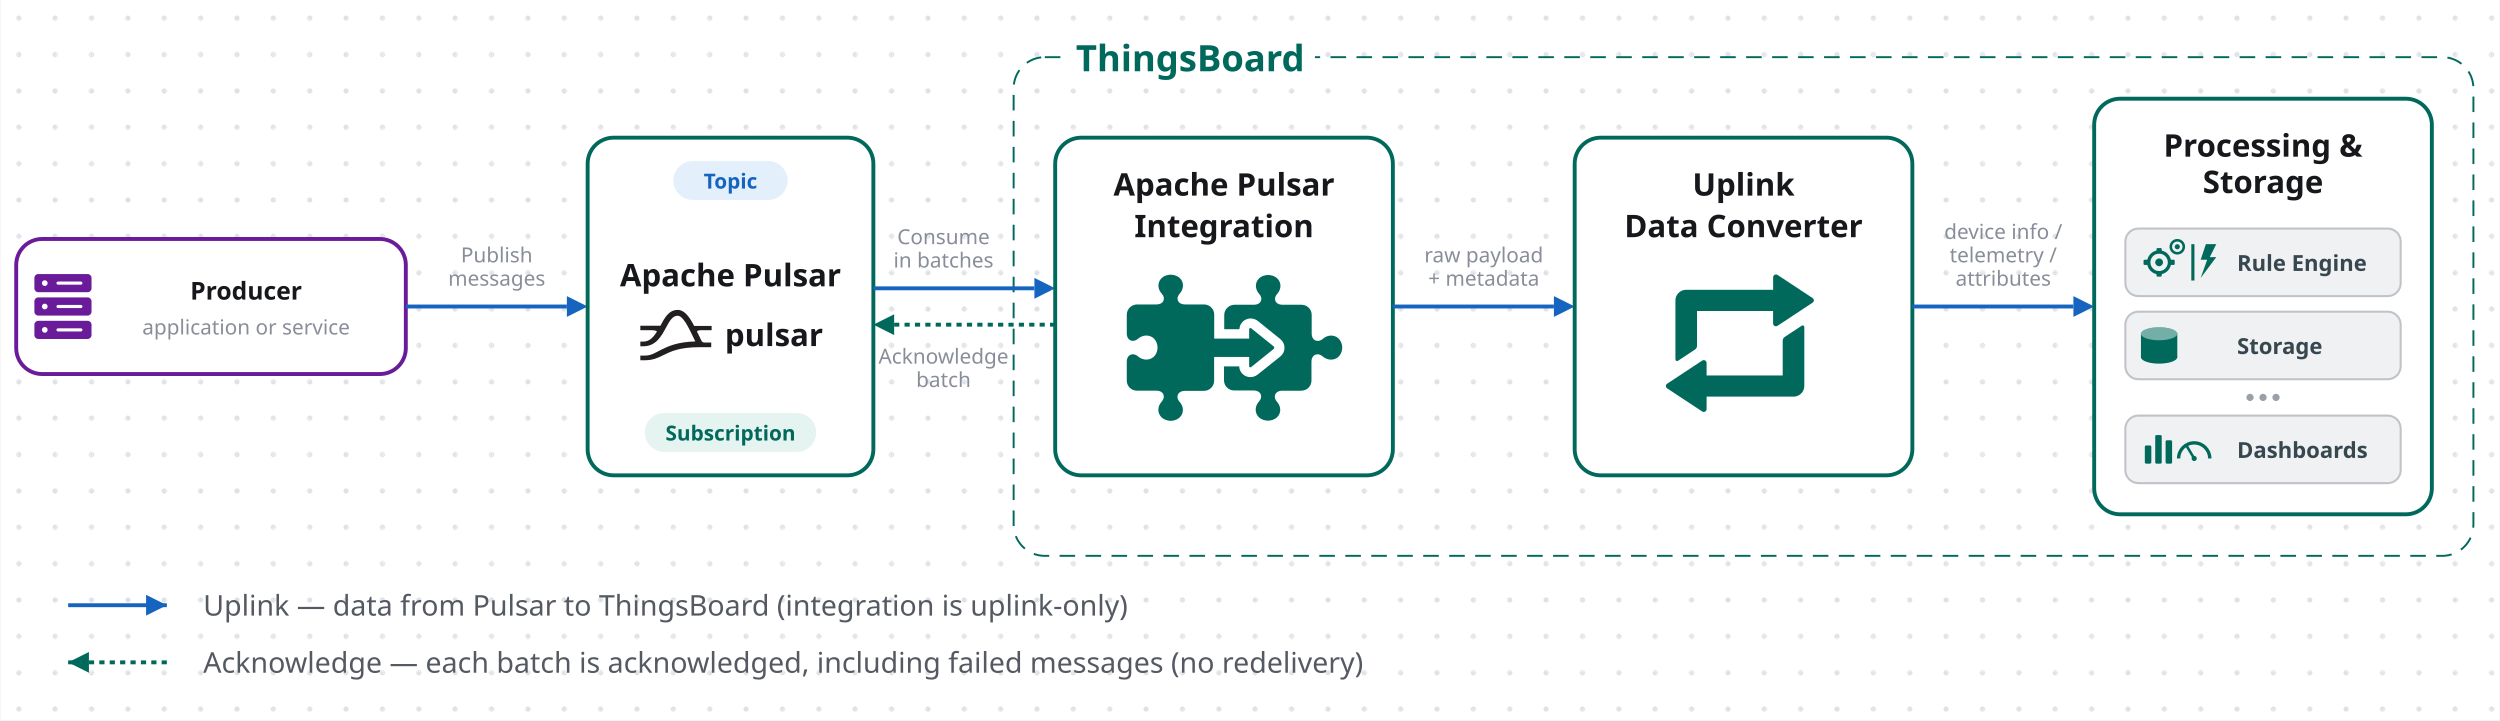
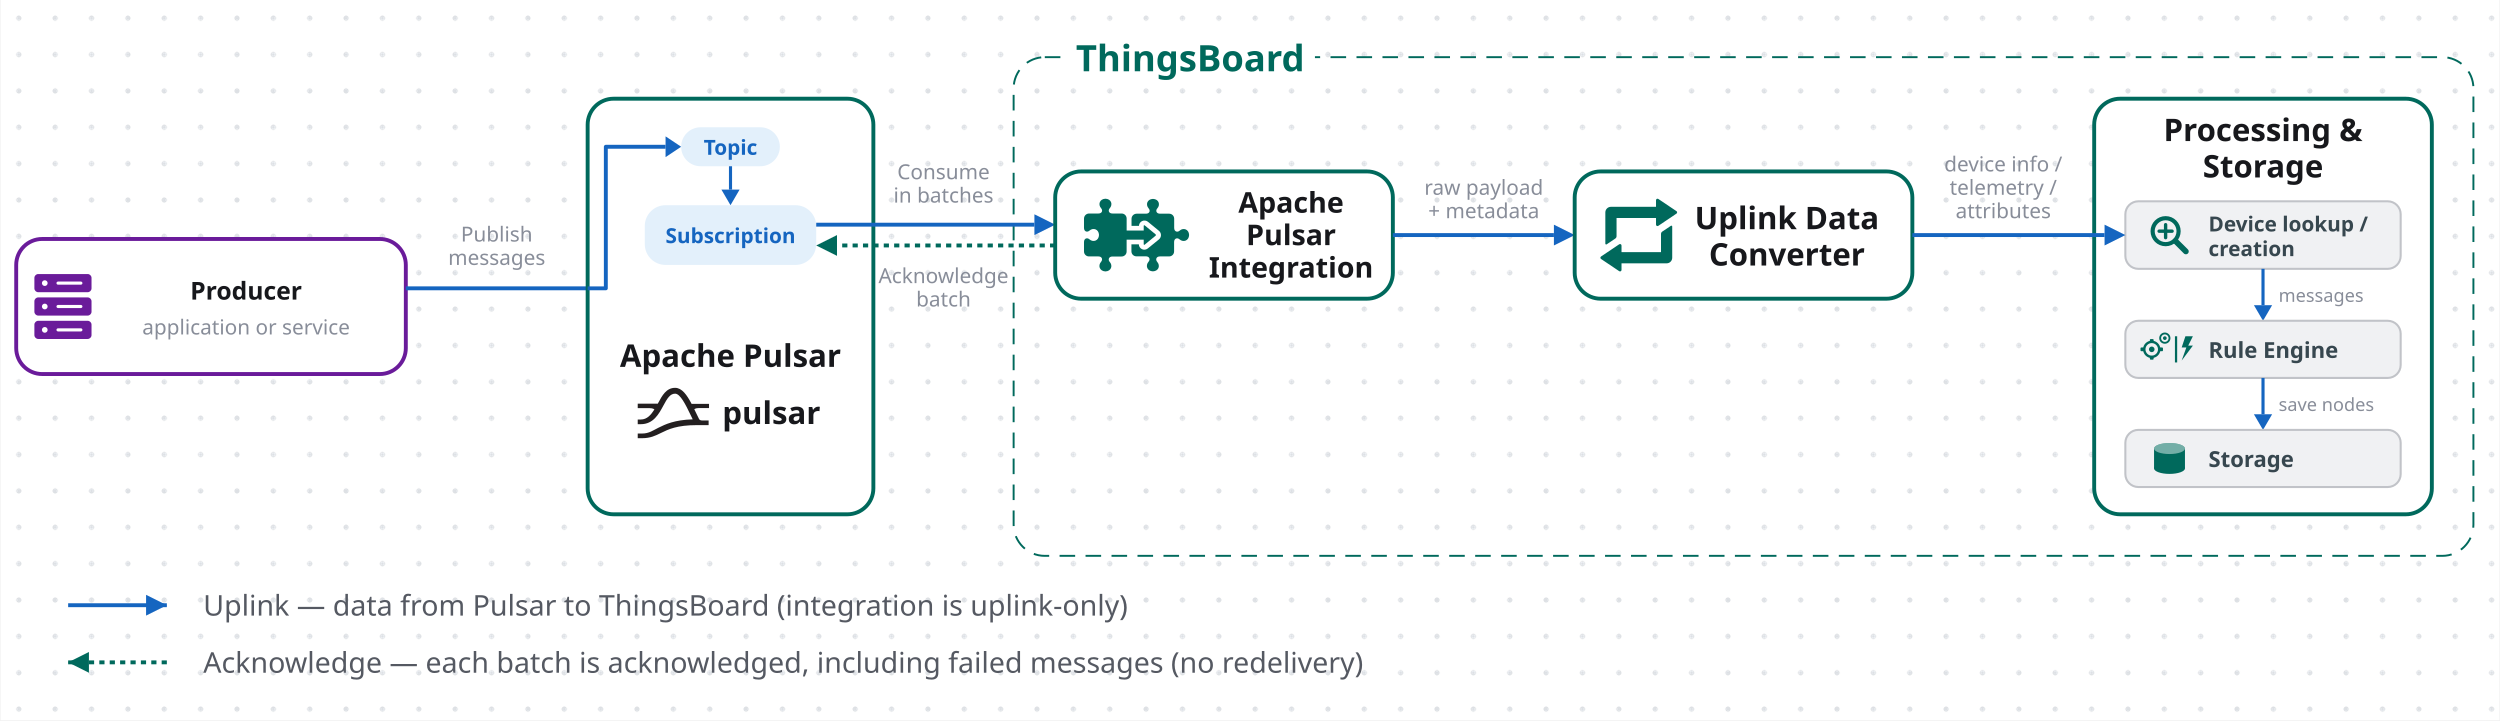
<svg xmlns="http://www.w3.org/2000/svg" width="1430" height="412" viewBox="0 0 962 277.3">
  <defs>
-     <pattern id="dots" x="0" y="0" width="14" height="14" patternUnits="userSpaceOnUse">
-       <circle cx="7" cy="7" r="1" fill="#dde0e4" />
-     </pattern>
    <clipPath id="clip0">
      <path fill="#fff" d="M0 0h962v277.3H0z" />
    </clipPath>
+     <pattern id="dots" width="14" height="14" x="0" y="0" patternUnits="userSpaceOnUse">
+       <circle cx="7" cy="7" r="1" fill="#dde0e4" />
+     </pattern>
  </defs>
  <g clip-path="url(#clip0)">
    <path fill="#fff" d="M0 0h962v277.3H0z" />
-     <rect width="962" height="277.3" fill="url(#dots)" />
-     <g transform="translate(0,33)">
-       <rect x="390" y="-11" width="562" height="192" rx="12" fill="none" stroke="#00695c" stroke-width="0.75" stroke-dasharray="6,4" />
-       <rect x="410" y="-18" width="96" height="14" fill="#fff" />
-       <text x="458" y="-11" text-anchor="middle" font-family="system-ui,sans-serif" font-size="14" fill="#00695c" font-weight="600" dominant-baseline="central" textLength="88" lengthAdjust="spacing">ThingsBoard</text>
-       <rect x="6" y="59" width="150" height="52" rx="10" fill="#fff" stroke="#6a1b9a" stroke-width="1.5" />
+     <path fill="url(#dots)" d="M0 0h962v277.3H0z" />
+     <g transform="translate(0 33)">
+       <rect width="562" height="192" x="390" y="-11" fill="none" stroke="#00695c" stroke-dasharray="6,4" stroke-width=".75" rx="12" />
+       <path fill="#fff" d="M410-18h96v14h-96z" />
+       <text x="458" y="-11" fill="#00695c" dominant-baseline="central" font-family="system-ui,sans-serif" font-size="14" font-weight="600" text-anchor="middle" textLength="88">ThingsBoard</text>
+       <rect width="150" height="52" x="6" y="59" fill="#fff" stroke="#6a1b9a" stroke-width="1.5" rx="10" />
      <g fill="#6a1b9a">
        <rect x="13" y="72.5" width="22" height="7" rx="1.5" />
        <circle cx="17" cy="76" r="1.1" fill="#fff" />
-         <rect x="21.5" y="75.4" width="10" height="1.2" rx="0.6" fill="#fff" />
+         <rect x="21.5" y="75.4" width="10" height="1.2" rx=".6" fill="#fff" />
        <rect x="13" y="81.5" width="22" height="7" rx="1.5" />
        <circle cx="17" cy="85" r="1.1" fill="#fff" />
-         <rect x="21.5" y="84.4" width="10" height="1.2" rx="0.6" fill="#fff" />
+         <rect x="21.5" y="84.4" width="10" height="1.2" rx=".6" fill="#fff" />
        <rect x="13" y="90.5" width="22" height="7" rx="1.5" />
        <circle cx="17" cy="94" r="1.1" fill="#fff" />
-         <rect x="21.5" y="93.4" width="10" height="1.2" rx="0.6" fill="#fff" />
+         <rect x="21.5" y="93.4" width="10" height="1.2" rx=".6" fill="#fff" />
      </g>
-       <text x="94.5" y="79" text-anchor="middle" font-family="system-ui,sans-serif" font-size="9.5" fill="#17181c" font-weight="600" dominant-baseline="middle">Producer</text>
-       <text x="94.5" y="93" text-anchor="middle" font-family="system-ui,sans-serif" font-size="8" fill="#888d99" dominant-baseline="middle">application or service</text>
-       <line x1="156" y1="85" x2="218" y2="85" stroke="#1565c0" stroke-width="1.5" />
-       <polygon points="218,81 226,85 218,89" fill="#1565c0" />
-       <text x="191" y="68" text-anchor="middle" font-family="system-ui,sans-serif" font-size="8" fill="#888d99">Publish</text>
-       <text x="191" y="77" text-anchor="middle" font-family="system-ui,sans-serif" font-size="8" fill="#888d99">messages</text>
-       <rect x="226" y="20" width="110" height="130" rx="10" fill="#fff" stroke="#00695c" stroke-width="1.5" />
-       <rect x="259" y="29" width="44" height="15" rx="7.5" fill="#e3f0fb" />
-       <text x="281" y="36.5" text-anchor="middle" font-family="system-ui,sans-serif" font-size="8" fill="#1565c0" font-weight="700" dominant-baseline="central">Topic</text>
-       <text x="281" y="73" text-anchor="middle" font-family="system-ui,sans-serif" font-size="12" fill="#17181c" font-weight="600" dominant-baseline="middle">Apache Pulsar</text>
-       <g transform="translate(246.28,86.31) scale(0.45)" fill="#231f20">
-         <path d="M61,13.73H46.09C42.06,6,37.8,0,32,0c-7.55,0-11.1,6.59-14.53,13l-.3.56H0v3.81H10c3.53,0,4.25,1.19,4.25,1.19-2.77,4.3-6.1,8.55-11.65,8.55H0v4H2.62c10.76,0,15.46-8.73,19.23-15.74C25.31,8.91,27.72,5,32,5c4.44,0,9.11,9.66,13.22,18.19.6,1.24,1.21,2.51,1.83,3.77-15.76.5-23.27,4.19-29.38,7.2-4.47,2.2-8,4.93-13.81,4.93H0v4H3.83c7,0,11.36-2.16,16-4.45,6.43-3.16,13.72-6.74,30.9-6.74h9.93v-4H55.05a3,3,0,0,1-2.47-1C51.6,25,50.64,23,49.7,21L48.4,18.34s.93-1,3.51-1H61Z" />
+       <text x="94.5" y="79" fill="#17181c" dominant-baseline="middle" font-family="system-ui,sans-serif" font-size="9.5" font-weight="600" text-anchor="middle">Producer</text>
+       <text x="94.5" y="93" fill="#888d99" dominant-baseline="middle" font-family="system-ui,sans-serif" font-size="8" text-anchor="middle">application or service</text>
+       <path stroke="#1565c0" stroke-width="1.5" d="M156 78h70" />
+       <text x="191" y="60" fill="#888d99" font-family="system-ui,sans-serif" font-size="8" text-anchor="middle">Publish</text>
+       <text x="191" y="69" fill="#888d99" font-family="system-ui,sans-serif" font-size="8" text-anchor="middle">messages</text>
+       <rect width="110" height="160" x="226" y="5" fill="#fff" stroke="#00695c" stroke-width="1.5" rx="10" />
+       <rect width="38" height="15" x="262" y="16" fill="#e3f0fb" rx="7.5" />
+       <text x="281" y="23.5" fill="#1565c0" dominant-baseline="central" font-family="system-ui,sans-serif" font-size="8" font-weight="700" text-anchor="middle">Topic</text>
+       <path stroke="#1565c0" stroke-width="1.2" d="M281 31v9" />
+       <path fill="#1565c0" d="m277.5 40 3.5 6 3.5-6z" />
+       <rect width="66" height="23" x="248" y="46" fill="#e3f0fb" rx="8" />
+       <text x="281" y="57.5" fill="#1565c0" dominant-baseline="central" font-family="system-ui,sans-serif" font-size="8" font-weight="700" text-anchor="middle">Subscription</text>
+       <text x="281" y="104" fill="#17181c" dominant-baseline="middle" font-family="system-ui,sans-serif" font-size="12" font-weight="600" text-anchor="middle">Apache Pulsar</text>
+       <g transform="translate(-1 30)">
+         <g transform="translate(246.28,86.31) scale(0.45)" fill="#231f20">
+           <path d="M61,13.73H46.09C42.06,6,37.8,0,32,0c-7.55,0-11.1,6.59-14.53,13l-.3.56H0v3.81H10c3.53,0,4.25,1.19,4.25,1.19-2.77,4.3-6.1,8.55-11.65,8.55H0v4H2.62c10.76,0,15.46-8.73,19.23-15.74C25.31,8.91,27.72,5,32,5c4.44,0,9.11,9.66,13.22,18.19.6,1.24,1.21,2.51,1.83,3.77-15.76.5-23.27,4.19-29.38,7.2-4.47,2.2-8,4.93-13.81,4.93H0v4H3.83c7,0,11.36-2.16,16-4.45,6.43-3.16,13.72-6.74,30.9-6.74h9.93v-4H55.05a3,3,0,0,1-2.47-1C51.6,25,50.64,23,49.7,21L48.4,18.34s.93-1,3.51-1H61Z" />
+         </g>
+         <text x="297.73" y="96" text-anchor="middle" font-family="system-ui,sans-serif" font-size="12" fill="#17181c" font-weight="600" dominant-baseline="middle">pulsar</text>
      </g>
-       <text x="297.73" y="96" text-anchor="middle" font-family="system-ui,sans-serif" font-size="12" fill="#17181c" font-weight="600" dominant-baseline="middle">pulsar</text>
-       <rect x="248" y="126" width="66" height="15" rx="7.5" fill="#e6f4f1" />
-       <text x="281" y="133.5" text-anchor="middle" font-family="system-ui,sans-serif" font-size="8" fill="#00695c" font-weight="700" dominant-baseline="central">Subscription</text>
-       <line x1="336" y1="78" x2="398" y2="78" stroke="#1565c0" stroke-width="1.5" />
-       <polygon points="398,74 406,78 398,82" fill="#1565c0" />
-       <text x="363" y="61" text-anchor="middle" font-family="system-ui,sans-serif" font-size="8" fill="#888d99">Consume</text>
-       <text x="363" y="70" text-anchor="middle" font-family="system-ui,sans-serif" font-size="8" fill="#888d99">in batches</text>
-       <line x1="406" y1="92" x2="344" y2="92" stroke="#00695c" stroke-width="1.5" stroke-dasharray="2,2" />
-       <polygon points="344,88 336,92 344,96" fill="#00695c" />
-       <text x="363" y="107" text-anchor="middle" font-family="system-ui,sans-serif" font-size="8" fill="#888d99" textLength="46" lengthAdjust="spacingAndGlyphs">Acknowledge</text>
-       <text x="363" y="116" text-anchor="middle" font-family="system-ui,sans-serif" font-size="8" fill="#888d99">batch</text>
-       <g transform="translate(0,15)">
-         <rect x="406" y="5" width="130" height="130" rx="10" fill="#fff" stroke="#00695c" stroke-width="1.5" />
-         <text x="471" y="18" text-anchor="middle" font-family="system-ui,sans-serif" font-size="12" fill="#17181c" font-weight="600" dominant-baseline="hanging">Apache Pulsar</text>
-         <text x="471" y="34" text-anchor="middle" font-family="system-ui,sans-serif" font-size="12" fill="#17181c" font-weight="600" dominant-baseline="hanging">Integration</text>
-         <g transform="matrix(-0.16987,0,0,-0.166552,516.5201,126.5578)" fill="#00695c">
-           <path d="m 465.3,145.05 h -43.5 c -17.7,0 -21.8,-14.7 -12.6,-25.3 15.2,-17.2 7.1,-43 -20.2,-44.5 -27.3,1 -35.4,27.3 -20.2,44 9.1,10.1 5.1,25.3 -12.6,25.3 h -42.5 c -12.6,0 -23.3,10.1 -23.3,23.3 v 55.1 h -1 -78.4 v -21.8 c 0,-2 -2.5,-3 -4.6,-1.5 l -51.1,42 c -1.5,1.5 -1.5,4 0,5.6 l 51.1,42 c 2,1.5 4.6,0 4.6,-2 v -21.8 h 78.2 1 v 55.6 c 0,12.6 10.1,23.3 23.3,23.3 H 356 c 17.7,0 21.8,14.7 12.6,24.8 -15.2,17.2 -7.1,43 20.2,44 27.3,-1 35.4,-27.3 20.2,-44 -9.1,-10.1 -5.1,-24.8 12.6,-24.8 h 43 c 13.2,0 23.8,-10.6 23.8,-23.8 v -43.6 c -0.5,-17.2 -15.2,-21.2 -25.3,-12.1 -17.2,15.2 -43.5,7.1 -44.5,-20.2 1,-27.3 27.3,-35.4 44.5,-20.2 10.1,9.1 24.8,5.1 25.3,-12.1 v -44 c 0.1,-12.7 -10,-23.3 -23.1,-23.3 z" />
-           <path d="m 244.7,145.45 h -43.5 c -17.7,0 -21.8,-15.2 -12.6,-25.3 15.2,-17.2 7.1,-43.5 -20.2,-44.5 -27.3,1 -35.4,26.8 -20.2,44 9.1,10.1 5.1,25.3 -12.6,25.3 H 93.1 c -13.2,0 -23.3,10.6 -23.3,23.3 v 43.5 c 0,17.7 -15.2,21.8 -25.3,12.6 -17.2,-15.2 -43.5,-7.1 -44.5,20.2 1,27.3 27.3,35.4 44,20.2 10.1,-9.1 25.3,-5.1 25.3,12.6 v 43 c 0,13.2 10.6,23.3 23.3,23.3 h 42.5 c 17.7,0 21.8,14.7 12.6,24.8 -15.2,16.7 -7.1,43 20.2,44 27.3,-1 35.4,-26.8 20.2,-44 -9.1,-10.1 -5.1,-24.8 12.6,-24.8 h 43 c 13.2,0 23.8,-10.6 23.8,-23.8 v -32.7 h -34.4 c -0.5,13.7 -11.7,24.8 -25.3,24.8 -6.1,0 -11.6,-2 -16.2,-5.6 l -51.1,-42 c -6.1,-5.1 -9.6,-12.1 -9.6,-20.2 0,-8.1 3.5,-15.2 9.6,-20.2 l 51.6,-42 c 4.6,-3.5 10.1,-5.6 16.2,-5.6 13.7,0 24.8,11.1 25.3,24.8 H 268 v -32.4 c 0,-13.2 -10.6,-23.3 -23.3,-23.3 z" />
-         </g>
-         <line x1="536" y1="70" x2="598" y2="70" stroke="#1565c0" stroke-width="1.5" />
-         <polygon points="598,66 606,70 598,74" fill="#1565c0" />
-         <text x="571" y="53" text-anchor="middle" font-family="system-ui,sans-serif" font-size="8" fill="#888d99">raw payload</text>
-         <text x="571" y="62" text-anchor="middle" font-family="system-ui,sans-serif" font-size="8" fill="#888d99">+ metadata</text>
-         <rect x="606" y="5" width="130" height="130" rx="10" fill="#fff" stroke="#00695c" stroke-width="1.5" />
-         <text x="671" y="18" text-anchor="middle" font-family="system-ui,sans-serif" font-size="12" fill="#17181c" font-weight="600" dominant-baseline="hanging">Uplink</text>
-         <text x="671" y="34" text-anchor="middle" font-family="system-ui,sans-serif" font-size="12" fill="#17181c" font-weight="600" dominant-baseline="hanging">Data Converter</text>
-         <g transform="matrix(0.217828,0,0,0.213574,616.2844,52.1842)" fill="#00695c">
-           <path d="m 373.23,68.177 -61.8,-41.6 c -3.4,-2.3 -7.9,0.1 -7.9,4.2 v 22.5 h -153.6 c -10.6,0 -19.1,8.6 -19.1,19.1 v 106.5 c 0,2.3 2.6,3.7 4.5,2.4 l 30,-20.2 c 2.3,-1.5 3.7,-4.1 3.7,-6.9 v -62.7 h 134.4 v 22.5 c 0,4.1 4.5,6.5 7.9,4.2 l 61.8,-41.6 c 3.1,-2 3.1,-6.4 0.1,-8.4 z" />
-           <path d="m 354.13,117.98 -30,20.2 c -2.3,1.5 -3.7,4.1 -3.7,6.9 v 62.6 h -134.5 v -22.5 c 0,-4.1 -4.5,-6.5 -7.9,-4.2 l -61.8,41.6 c -3,2 -3,6.4 0,8.4 l 61.8,41.6 c 3.4,2.3 7.9,-0.1 7.9,-4.2 v -22.5 h 153.5 c 10.6,0.1 19.2,-8.5 19.2,-19.1 v -106.4 c 0,-2.3 -2.6,-3.7 -4.5,-2.4 z" />
-         </g>
-         <line x1="736" y1="70" x2="798" y2="70" stroke="#1565c0" stroke-width="1.5" />
-         <polygon points="798,66 806,70 798,74" fill="#1565c0" />
-         <text x="771" y="44" text-anchor="middle" font-family="system-ui,sans-serif" font-size="8" fill="#888d99">device info /</text>
-         <text x="771" y="53" text-anchor="middle" font-family="system-ui,sans-serif" font-size="8" fill="#888d99">telemetry /</text>
-         <text x="771" y="62" text-anchor="middle" font-family="system-ui,sans-serif" font-size="8" fill="#888d99">attributes</text>
+       <g>
+         <path stroke="#1565c0" stroke-width="1.5" fill="none" stroke-linejoin="round" d="M226 78H233V23.5H256" />
+         <path fill="#1565c0" d="m256 19.5 6 4-6 4z" />
      </g>
-       <rect x="806" y="5" width="130" height="160" rx="10" fill="#fff" stroke="#00695c" stroke-width="1.5" />
-       <text x="871" y="18" text-anchor="middle" font-family="system-ui,sans-serif" font-size="12" fill="#17181c" font-weight="600" dominant-baseline="hanging">Processing &amp;</text>
-       <text x="871" y="32" text-anchor="middle" font-family="system-ui,sans-serif" font-size="12" fill="#17181c" font-weight="600" dominant-baseline="hanging">Storage</text>
-       <g transform="translate(117,5)">
-         <g transform="translate(0 32)">
-           <rect x="701" y="50" width="106" height="26" rx="5" fill="#f0f1f3" stroke="#c1c3c8" stroke-width=".8" />
-           <g fill="#00695c" transform="translate(45,-6.5)">
-             <ellipse cx="669" cy="65" rx="7" ry="2.5" fill="#00695c" />
-             <rect x="662" y="65" width="14" height="9" fill="#00695c" />
-             <ellipse cx="669" cy="74" rx="7" ry="2.5" fill="#00695c" />
-             <ellipse cx="669" cy="65" rx="7" ry="2.5" fill="#e6f4f1" opacity=".5" />
-           </g>
-           <text x="744" y="63" text-anchor="start" font-family="system-ui,sans-serif" font-size="8.5" fill="#37474f" font-weight="600" dominant-baseline="central">Storage</text>
-         </g>
-         <g transform="translate(0 40)">
-           <rect x="701" y="82" width="106" height="26" rx="5" fill="#f0f1f3" stroke="#c1c3c8" stroke-width=".8" />
-           <g fill="#00695c" transform="translate(47.5,-5.5)">
-             <rect x="661" y="99" width="2.5" height="7" rx=".5" />
-             <rect x="665" y="95" width="2.5" height="11" rx=".5" />
-             <rect x="669" y="97" width="2.5" height="9" rx=".5" />
-             <path d="M674,104 a6,6 0 0,1 12,0" fill="none" stroke="#00695c" stroke-width="1.3" />
-             <line x1="680" y1="104" x2="677" y2="99" stroke="#00695c" stroke-width="1" stroke-linecap="round" />
-             <circle cx="680" cy="104" r="1" fill="#00695c" />
-           </g>
-           <text x="744" y="95" text-anchor="start" font-family="system-ui,sans-serif" font-size="8.5" fill="#37474f" font-weight="600" dominant-baseline="central">Dashboards</text>
-         </g>
-         <circle cx="749" cy="115" r="1.4" fill="#9aa0a6" />
-         <circle cx="754" cy="115" r="1.4" fill="#9aa0a6" />
-         <circle cx="759" cy="115" r="1.4" fill="#9aa0a6" />
-         <g transform="translate(0 -72)">
-           <rect x="701" y="122" width="106" height="26" rx="5" fill="#f0f1f3" stroke="#c1c3c8" stroke-width=".8" />
-           <g fill="#00695c" transform="translate(49,0)">
-             <circle cx="665" cy="135" r="4" fill="none" stroke="#00695c" stroke-width="1.3" />
-             <circle cx="665" cy="135" r="1.5" fill="#00695c" />
-             <rect x="664" y="129.5" width="2" height="2" rx=".4" />
-             <rect x="664" y="138.5" width="2" height="2" rx=".4" />
-             <rect x="659" y="134" width="2" height="2" rx=".4" />
-             <rect x="669" y="134" width="2" height="2" rx=".4" />
-             <circle cx="672" cy="129" r="2.5" fill="none" stroke="#00695c" stroke-width="1" />
-             <circle cx="672" cy="129" r="1" fill="#00695c" />
-             <line x1="678" y1="128" x2="678" y2="142" stroke="#00695c" stroke-width="1.2" />
-             <polygon points="683,128 681,134 683.5,134 681,141 687,133 684.5,133 687,128" fill="#00695c" />
-           </g>
-           <text x="744" y="135" text-anchor="start" font-family="system-ui,sans-serif" font-size="8.5" fill="#37474f" font-weight="600" dominant-baseline="central">Rule Engine</text>
+       <path stroke="#1565c0" stroke-width="1.5" d="M314 53.5h84" />
+       <path fill="#1565c0" d="m398 49.5 8 4-8 4z" />
+       <text x="363" y="36" fill="#888d99" font-family="system-ui,sans-serif" font-size="8" text-anchor="middle">Consume</text>
+       <text x="363" y="45" fill="#888d99" font-family="system-ui,sans-serif" font-size="8" text-anchor="middle">in batches</text>
+       <path stroke="#00695c" stroke-width="1.5" stroke-dasharray="2,2" d="M406 61.5h-84" />
+       <path fill="#00695c" d="m322 57.5-8 4 8 4z" />
+       <text x="363" y="76" fill="#888d99" font-family="system-ui,sans-serif" font-size="8" text-anchor="middle" textLength="46" lengthAdjust="spacingAndGlyphs">Acknowledge</text>
+       <text x="363" y="85" fill="#888d99" font-family="system-ui,sans-serif" font-size="8" text-anchor="middle">batch</text>
+       <rect width="130" height="49" x="406" y="33" fill="#fff" stroke="#00695c" stroke-width="1.5" rx="10" />
+       <g fill="#00695c">
+         <path d="M419 65.72h3.61c1.47 0 1.8 1.22 1.04 2.1-1.26 1.42-.58 3.56 1.68 3.68 2.26-.08 2.93-2.26 1.67-3.65-.75-.83-.42-2.1 1.05-2.1h3.52c1.04 0 1.93-.83 1.93-1.92v-4.57h6.58v1.8c0 .17.2.26.38.13l4.23-3.48a.34.34 0 0 0 0-.46l-4.23-3.48c-.17-.13-.38 0-.38.16v1.81h-6.57v-4.6c0-1.05-.83-1.94-1.93-1.94h-3.52c-1.46 0-1.8-1.21-1.04-2.05 1.26-1.43.59-3.56-1.68-3.65-2.26.09-2.93 2.26-1.67 3.65.75.84.42 2.05-1.04 2.05h-3.57c-1.1 0-1.97.88-1.97 1.98v3.6c.04 1.43 1.26 1.76 2.1 1.01 1.42-1.26 3.6-.59 3.68 1.67-.08 2.27-2.26 2.94-3.68 1.68-.84-.76-2.06-.42-2.1 1v3.65a1.9 1.9 0 0 0 1.92 1.93" />
+         <path d="M437.28 65.68h3.6c1.48 0 1.81 1.26 1.05 2.1-1.26 1.43-.59 3.6 1.68 3.69 2.26-.09 2.93-2.22 1.67-3.65-.75-.84-.42-2.1 1.04-2.1h3.53c1.09 0 1.93-.87 1.93-1.93v-3.6c0-1.47 1.26-1.8 2.1-1.04 1.42 1.26 3.6.58 3.68-1.68-.08-2.26-2.26-2.93-3.65-1.67-.83.75-2.1.42-2.1-1.05V51.2c0-1.1-.87-1.93-1.92-1.93h-3.52c-1.47 0-1.81-1.22-1.05-2.05 1.26-1.39.59-3.57-1.67-3.65-2.26.08-2.94 2.22-1.68 3.65.76.83.43 2.05-1.04 2.05h-3.56c-1.1 0-1.98.88-1.98 1.97v2.71h2.86a2.12 2.12 0 0 1 3.43-1.59l4.24 3.48a2.15 2.15 0 0 1 0 3.35l-4.28 3.48a2.12 2.12 0 0 1-3.44-1.6h-2.85v2.7c0 1.09.88 1.92 1.93 1.92" />
+       </g>
+       <text x="496.8" y="45" fill="#17181c" dominant-baseline="middle" font-family="system-ui,sans-serif" font-size="11" font-weight="600" text-anchor="middle">Apache</text>
+       <text x="496.8" y="57.5" fill="#17181c" dominant-baseline="middle" font-family="system-ui,sans-serif" font-size="11" font-weight="600" text-anchor="middle">Pulsar</text>
+       <text x="496.8" y="70" fill="#17181c" dominant-baseline="middle" font-family="system-ui,sans-serif" font-size="11" font-weight="600" text-anchor="middle">Integration</text>
+       <path stroke="#1565c0" stroke-width="1.5" d="M536 57.5h62" />
+       <path fill="#1565c0" d="m598 53.5 8 4-8 4z" />
+       <text x="571" y="42" fill="#888d99" font-family="system-ui,sans-serif" font-size="8" text-anchor="middle">raw payload</text>
+       <text x="571" y="51" fill="#888d99" font-family="system-ui,sans-serif" font-size="8" text-anchor="middle">+ metadata</text>
+       <rect width="130" height="49" x="606" y="33" fill="#fff" stroke="#00695c" stroke-width="1.5" rx="10" />
+       <g fill="#00695c">
+         <path d="m645.2 48.3-6.99-4.7a.57.57 0 0 0-.9.48v2.54h-17.35c-1.2 0-2.16.97-2.16 2.16V60.8c0 .26.3.42.51.27l3.4-2.28a1 1 0 0 0 .41-.78v-7.08h15.19v2.54c0 .46.5.73.89.47l6.98-4.7a.57.57 0 0 0 .01-.95m-2.15 5.64-3.4 2.28a1 1 0 0 0-.41.78v7.08h-15.2v-2.54c0-.47-.5-.74-.9-.48l-6.98 4.7a.57.57 0 0 0 0 .95l6.99 4.7c.38.26.89-.01.89-.47v-2.55h17.35c1.2.02 2.17-.96 2.17-2.15V54.2c0-.26-.3-.42-.51-.27" />
+       </g>
+       <text x="687.7" y="51" fill="#17181c" dominant-baseline="middle" font-family="system-ui,sans-serif" font-size="12" font-weight="600" text-anchor="middle">Uplink Data</text>
+       <text x="687.7" y="65" fill="#17181c" dominant-baseline="middle" font-family="system-ui,sans-serif" font-size="12" font-weight="600" text-anchor="middle">Converter</text>
+       <text x="771" y="33" fill="#888d99" font-family="system-ui,sans-serif" font-size="8" text-anchor="middle">device info /</text>
+       <text x="771" y="42" fill="#888d99" font-family="system-ui,sans-serif" font-size="8" text-anchor="middle">telemetry /</text>
+       <text x="771" y="51" fill="#888d99" font-family="system-ui,sans-serif" font-size="8" text-anchor="middle">attributes</text>
+       <rect width="130" height="160" x="806" y="5" fill="#fff" stroke="#00695c" stroke-width="1.5" rx="10" />
+       <text x="871" y="12" fill="#17181c" dominant-baseline="hanging" font-family="system-ui,sans-serif" font-size="12" font-weight="600" text-anchor="middle">Processing &amp;</text>
+       <text x="871" y="26" fill="#17181c" dominant-baseline="hanging" font-family="system-ui,sans-serif" font-size="12" font-weight="600" text-anchor="middle">Storage</text>
+       <rect width="106" height="26" x="818" y="44.5" fill="#f0f1f3" stroke="#c1c3c8" stroke-width=".8" rx="5" />
+       <g fill="none" stroke="#00695c" stroke-linecap="round">
+         <circle cx="833.5" cy="56" r="5" stroke-width="1.6" />
+         <path stroke-width="2.2" d="m837.3 59.8 4 4" />
+         <path stroke-width="1.3" d="M831 56h5M833.5 53.5v5" />
+       </g>
+       <text x="850" y="53" fill="#37474f" dominant-baseline="central" font-family="system-ui,sans-serif" font-size="8" font-weight="600">Device lookup /</text>
+       <text x="850" y="62.5" fill="#37474f" dominant-baseline="central" font-family="system-ui,sans-serif" font-size="8" font-weight="600">creation</text>
+       <path stroke="#1565c0" stroke-width="1.2" d="M871 70.5v14" />
+       <path fill="#1565c0" d="m867.5 84.5 3.5 6 3.5-6z" />
+       <text x="877" y="80.5" fill="#888d99" font-family="system-ui,sans-serif" font-size="7" dominant-baseline="central">messages</text>
+       <rect width="106" height="22" x="818" y="90.5" fill="#f0f1f3" stroke="#c1c3c8" stroke-width=".8" rx="5" />
+       <g transform="translate(835 101.5) scale(.72) translate(-723.5 -135)">
+         <g fill="#00695c" transform="translate(49)">
+           <circle cx="665" cy="135" r="4" fill="none" stroke="#00695c" stroke-width="1.3" />
+           <circle cx="665" cy="135" r="1.5" />
+           <rect width="2" height="2" x="664" y="129.5" rx=".4" />
+           <rect width="2" height="2" x="664" y="138.5" rx=".4" />
+           <rect width="2" height="2" x="659" y="134" rx=".4" />
+           <rect width="2" height="2" x="669" y="134" rx=".4" />
+           <circle cx="672" cy="129" r="2.5" fill="none" stroke="#00695c" />
+           <circle cx="672" cy="129" r="1" />
+           <path stroke="#00695c" stroke-width="1.2" d="M678 128v14" />
+           <path d="m683 128-2 6h2.5l-2.5 7 6-8h-2.5l2.5-5z" />
        </g>
      </g>
-       <line x1="26" y1="200" x2="64" y2="200" stroke="#1565c0" stroke-width="1.5" />
-       <polygon points="56,196 64,200 56,204" fill="#1565c0" />
-       <text x="78" y="204" font-family="system-ui,sans-serif" font-size="11" fill="#555962">Uplink — data from Pulsar to ThingsBoard (integration is uplink-only)</text>
-       <line x1="26" y1="222" x2="64" y2="222" stroke="#00695c" stroke-width="1.5" stroke-dasharray="2,2" />
-       <polygon points="34,218 26,222 34,226" fill="#00695c" />
-       <text x="78" y="226" font-family="system-ui,sans-serif" font-size="11" fill="#555962">Acknowledge — each batch is acknowledged, including failed messages (no redelivery)</text>
+       <text x="850" y="101.5" fill="#37474f" dominant-baseline="central" font-family="system-ui,sans-serif" font-size="8.5" font-weight="600">Rule Engine</text>
+       <path stroke="#1565c0" stroke-width="1.2" d="M871 112.5v14" />
+       <path fill="#1565c0" d="m867.5 126.5 3.5 6 3.5-6z" />
+       <text x="877" y="122.5" fill="#888d99" font-family="system-ui,sans-serif" font-size="7" dominant-baseline="central">save nodes</text>
+       <rect width="106" height="22" x="818" y="132.5" fill="#f0f1f3" stroke="#c1c3c8" stroke-width=".8" rx="5" />
+       <g transform="translate(835 143.5) scale(.85) translate(-714 -63)">
+         <g fill="#00695c" transform="translate(45 -6.5)">
+           <ellipse cx="669" cy="65" rx="7" ry="2.5" />
+           <path d="M662 65h14v9h-14z" />
+           <ellipse cx="669" cy="74" rx="7" ry="2.5" />
+           <ellipse cx="669" cy="65" fill="#e6f4f1" opacity=".5" rx="7" ry="2.5" />
+         </g>
+       </g>
+       <text x="850" y="143.5" fill="#37474f" dominant-baseline="central" font-family="system-ui,sans-serif" font-size="8.5" font-weight="600">Storage</text>
+       <path stroke="#1565c0" stroke-width="1.5" d="M736 57.5h74" />
+       <path fill="#1565c0" d="m810 53.5 8 4-8 4z" />
+       <path stroke="#1565c0" stroke-width="1.5" d="M26 200h38" />
+       <path fill="#1565c0" d="m56 196 8 4-8 4z" />
+       <text x="78" y="204" fill="#555962" font-family="system-ui,sans-serif" font-size="11">Uplink — data from Pulsar to ThingsBoard (integration is uplink-only)</text>
+       <path stroke="#00695c" stroke-dasharray="2,2" stroke-width="1.5" d="M26 222h38" />
+       <path fill="#00695c" d="m34 218-8 4 8 4z" />
+       <text x="78" y="226" fill="#555962" font-family="system-ui,sans-serif" font-size="11">Acknowledge — each batch is acknowledged, including failed messages (no redelivery)</text>
    </g>
  </g>
</svg>
